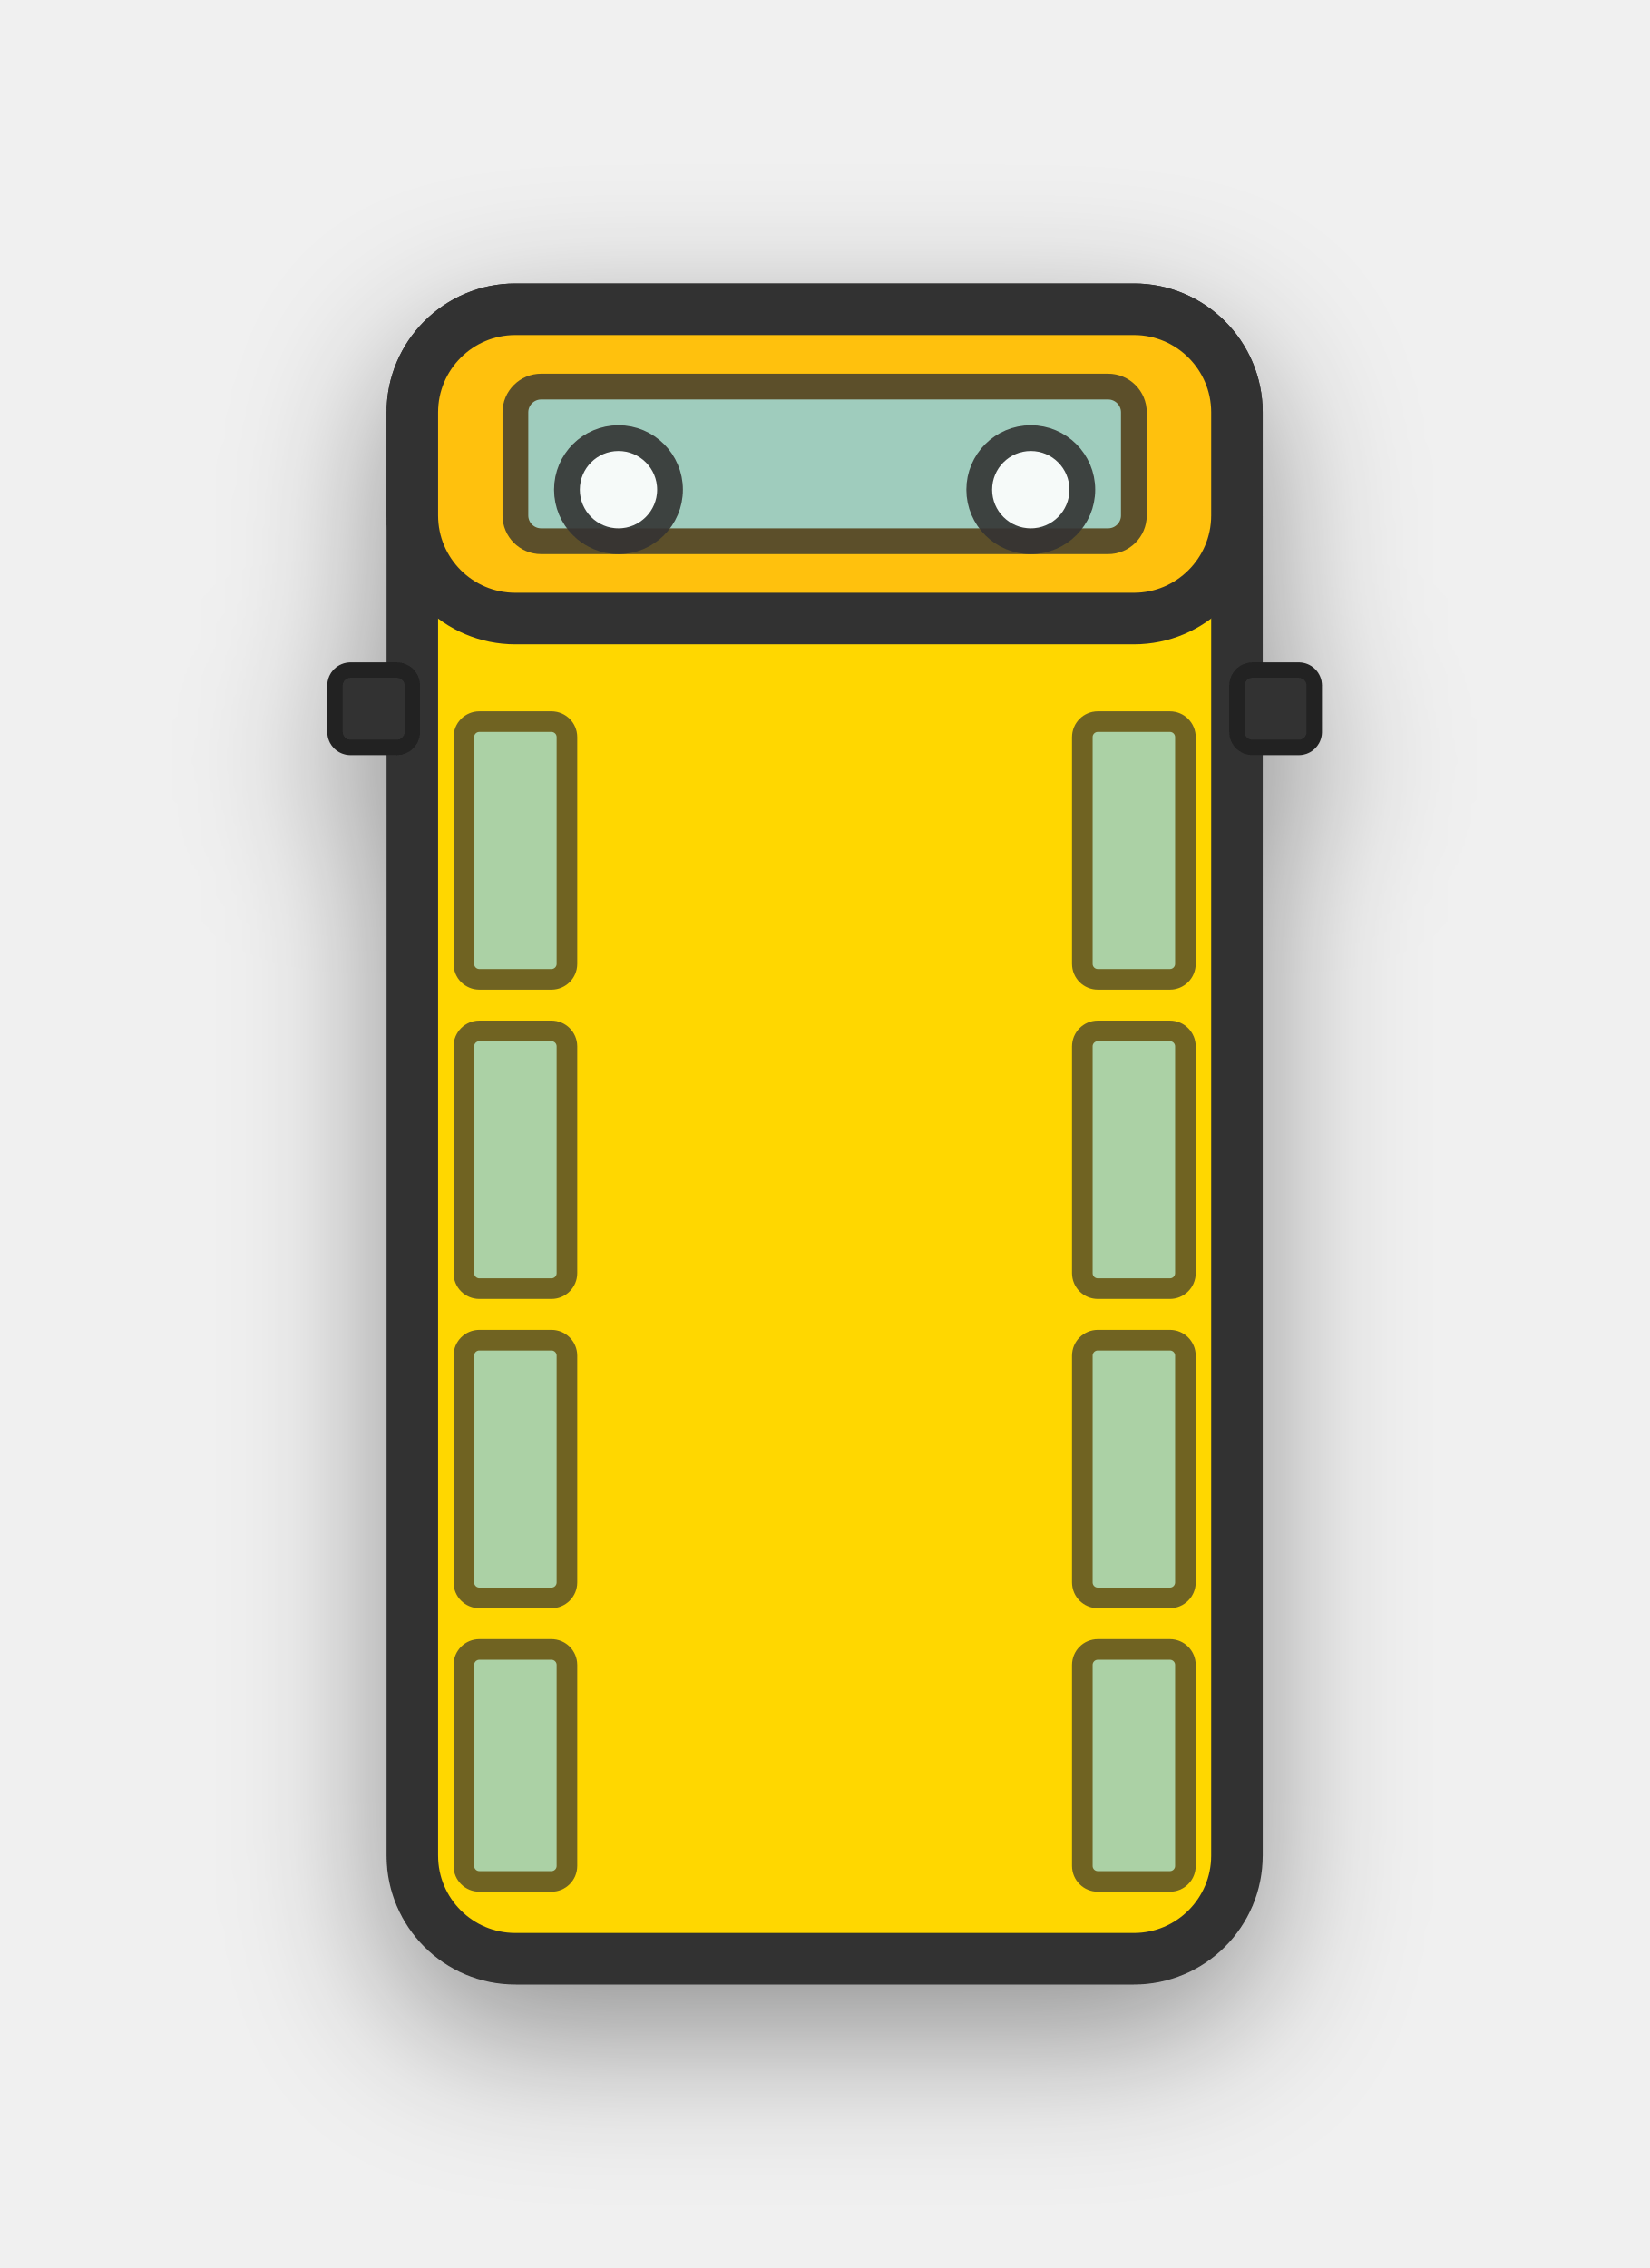
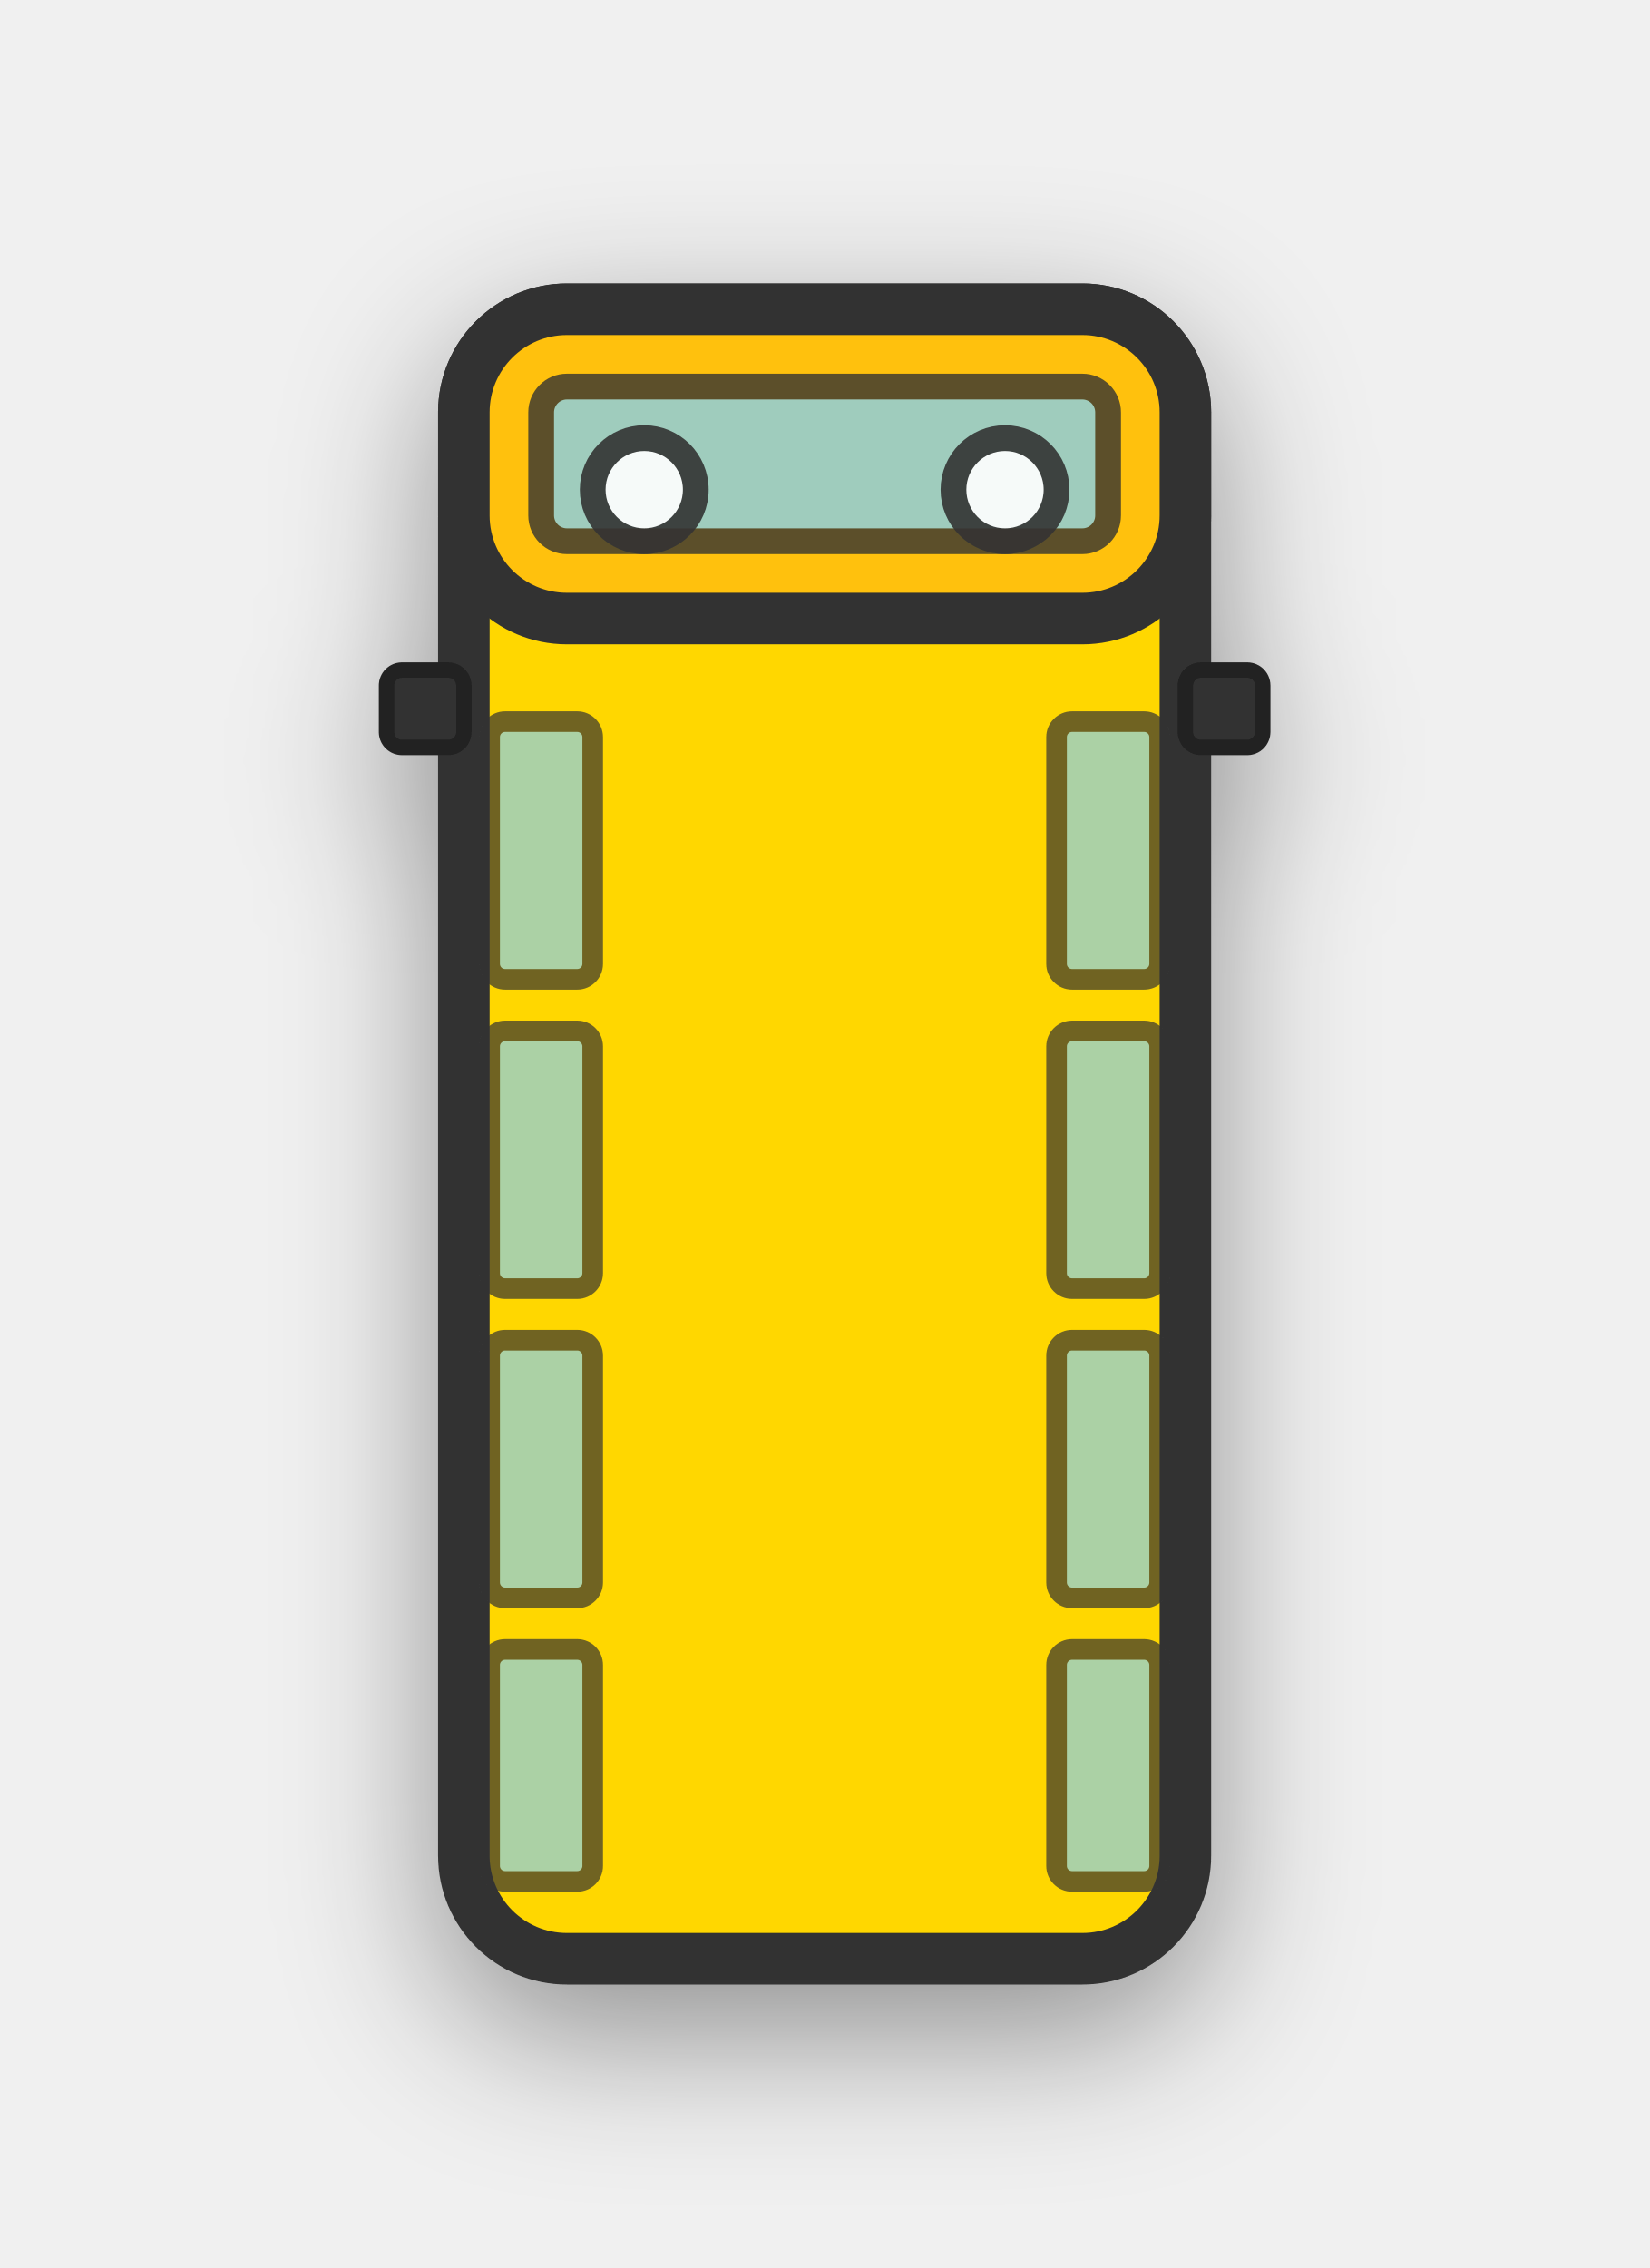
<svg xmlns="http://www.w3.org/2000/svg" viewBox="0 0 32 44" width="38.4" height="52.8">
  <defs>
    <filter id="shadow" x="-50%" y="-50%" width="200%" height="200%">
      <feGaussianBlur in="SourceAlpha" stdDeviation="1.5" />
      <feOffset dx="0" dy="1" result="offsetblur" />
      <feFlood flood-color="#000000" flood-opacity="0.4" />
      <feComposite in2="offsetblur" operator="in" />
      <feMerge>
        <feMergeNode />
        <feMergeNode in="SourceGraphic" />
      </feMerge>
    </filter>
  </defs>
  <g filter="url(#shadow)">
-     <rect x="8" y="6" width="16" height="32" rx="2" fill="#FFD700" stroke="#333" stroke-width="1" />
-     <rect x="8" y="6" width="16" height="6" rx="2" fill="#FFC107" stroke="#333" stroke-width="1" />
-     <rect x="10" y="7.5" width="12" height="3" rx="0.5" fill="#87CEEB" stroke="#333" stroke-width="0.5" opacity="0.8" />
-     <rect x="9" y="14" width="2" height="5" rx="0.3" fill="#87CEEB" stroke="#333" stroke-width="0.4" opacity="0.7" />
-     <rect x="9" y="20" width="2" height="5" rx="0.3" fill="#87CEEB" stroke="#333" stroke-width="0.4" opacity="0.7" />
-     <rect x="9" y="26" width="2" height="5" rx="0.3" fill="#87CEEB" stroke="#333" stroke-width="0.4" opacity="0.7" />
-     <rect x="9" y="32" width="2" height="4.5" rx="0.3" fill="#87CEEB" stroke="#333" stroke-width="0.4" opacity="0.7" />
-     <rect x="21" y="14" width="2" height="5" rx="0.3" fill="#87CEEB" stroke="#333" stroke-width="0.4" opacity="0.7" />
-     <rect x="21" y="20" width="2" height="5" rx="0.3" fill="#87CEEB" stroke="#333" stroke-width="0.4" opacity="0.7" />
-     <rect x="21" y="26" width="2" height="5" rx="0.3" fill="#87CEEB" stroke="#333" stroke-width="0.4" opacity="0.7" />
-     <rect x="21" y="32" width="2" height="4.5" rx="0.3" fill="#87CEEB" stroke="#333" stroke-width="0.4" opacity="0.7" />
-     <circle cx="12" cy="9.5" r="1" fill="#FFF" stroke="#333" stroke-width="0.5" opacity="0.9" />
-     <circle cx="20" cy="9.5" r="1" fill="#FFF" stroke="#333" stroke-width="0.5" opacity="0.9" />
-     <rect x="6.5" y="13" width="1.5" height="1.5" rx="0.3" fill="#333" stroke="#222" stroke-width="0.3" />
-     <rect x="24" y="13" width="1.5" height="1.5" rx="0.3" fill="#333" stroke="#222" stroke-width="0.3" />
+     <rect x="9" y="6" width="14" height="32" rx="2" fill="#FFD700" stroke="#333" stroke-width="1" />
+     <rect x="9" y="6" width="14" height="6" rx="2" fill="#FFC107" stroke="#333" stroke-width="1" />
+     <rect x="10.5" y="7.5" width="11" height="3" rx="0.5" fill="#87CEEB" stroke="#333" stroke-width="0.5" opacity="0.8" />
+     <rect x="9.5" y="14" width="2" height="5" rx="0.3" fill="#87CEEB" stroke="#333" stroke-width="0.4" opacity="0.7" />
+     <rect x="9.5" y="20" width="2" height="5" rx="0.3" fill="#87CEEB" stroke="#333" stroke-width="0.4" opacity="0.7" />
+     <rect x="9.5" y="26" width="2" height="5" rx="0.3" fill="#87CEEB" stroke="#333" stroke-width="0.4" opacity="0.7" />
+     <rect x="9.5" y="32" width="2" height="4.5" rx="0.3" fill="#87CEEB" stroke="#333" stroke-width="0.4" opacity="0.7" />
+     <rect x="20.5" y="14" width="2" height="5" rx="0.3" fill="#87CEEB" stroke="#333" stroke-width="0.4" opacity="0.7" />
+     <rect x="20.5" y="20" width="2" height="5" rx="0.3" fill="#87CEEB" stroke="#333" stroke-width="0.4" opacity="0.7" />
+     <rect x="20.5" y="26" width="2" height="5" rx="0.3" fill="#87CEEB" stroke="#333" stroke-width="0.4" opacity="0.7" />
+     <rect x="20.5" y="32" width="2" height="4.5" rx="0.3" fill="#87CEEB" stroke="#333" stroke-width="0.4" opacity="0.7" />
+     <circle cx="12.5" cy="9.5" r="1" fill="#FFF" stroke="#333" stroke-width="0.5" opacity="0.9" />
+     <circle cx="19.5" cy="9.5" r="1" fill="#FFF" stroke="#333" stroke-width="0.5" opacity="0.9" />
+     <rect x="7.5" y="13" width="1.5" height="1.5" rx="0.3" fill="#333" stroke="#222" stroke-width="0.3" />
+     <rect x="23" y="13" width="1.5" height="1.5" rx="0.3" fill="#333" stroke="#222" stroke-width="0.3" />
  </g>
</svg>
